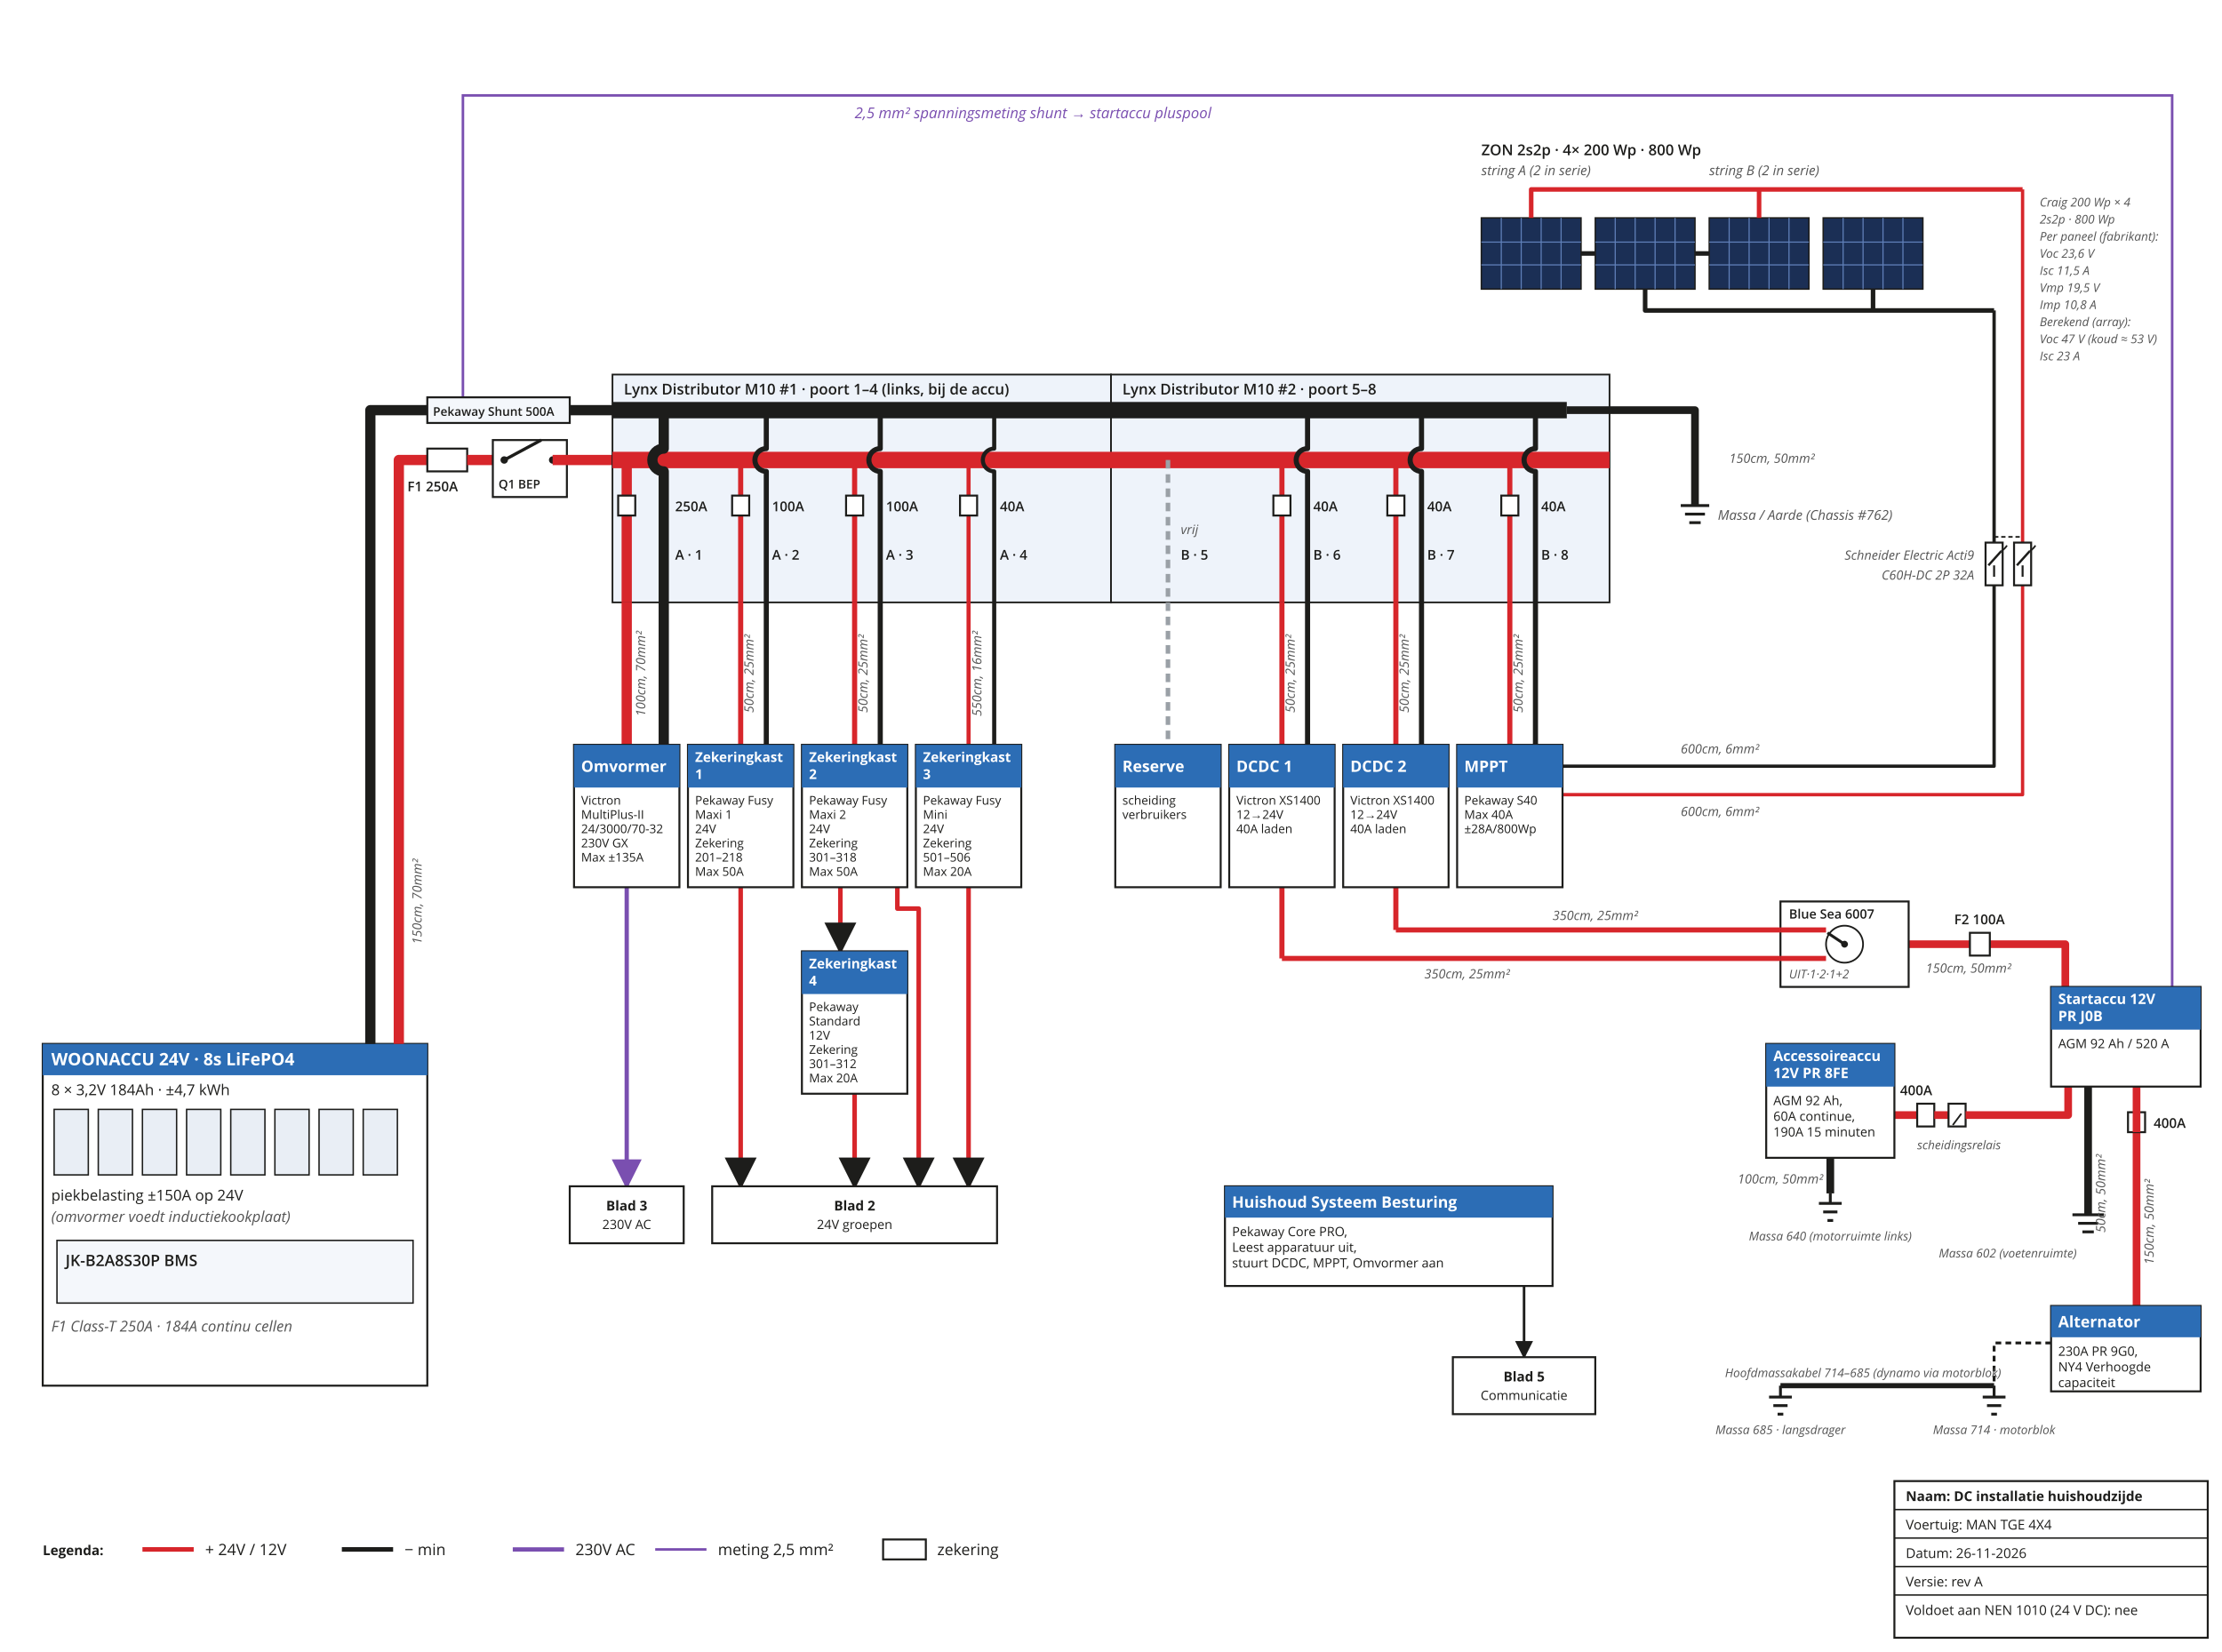
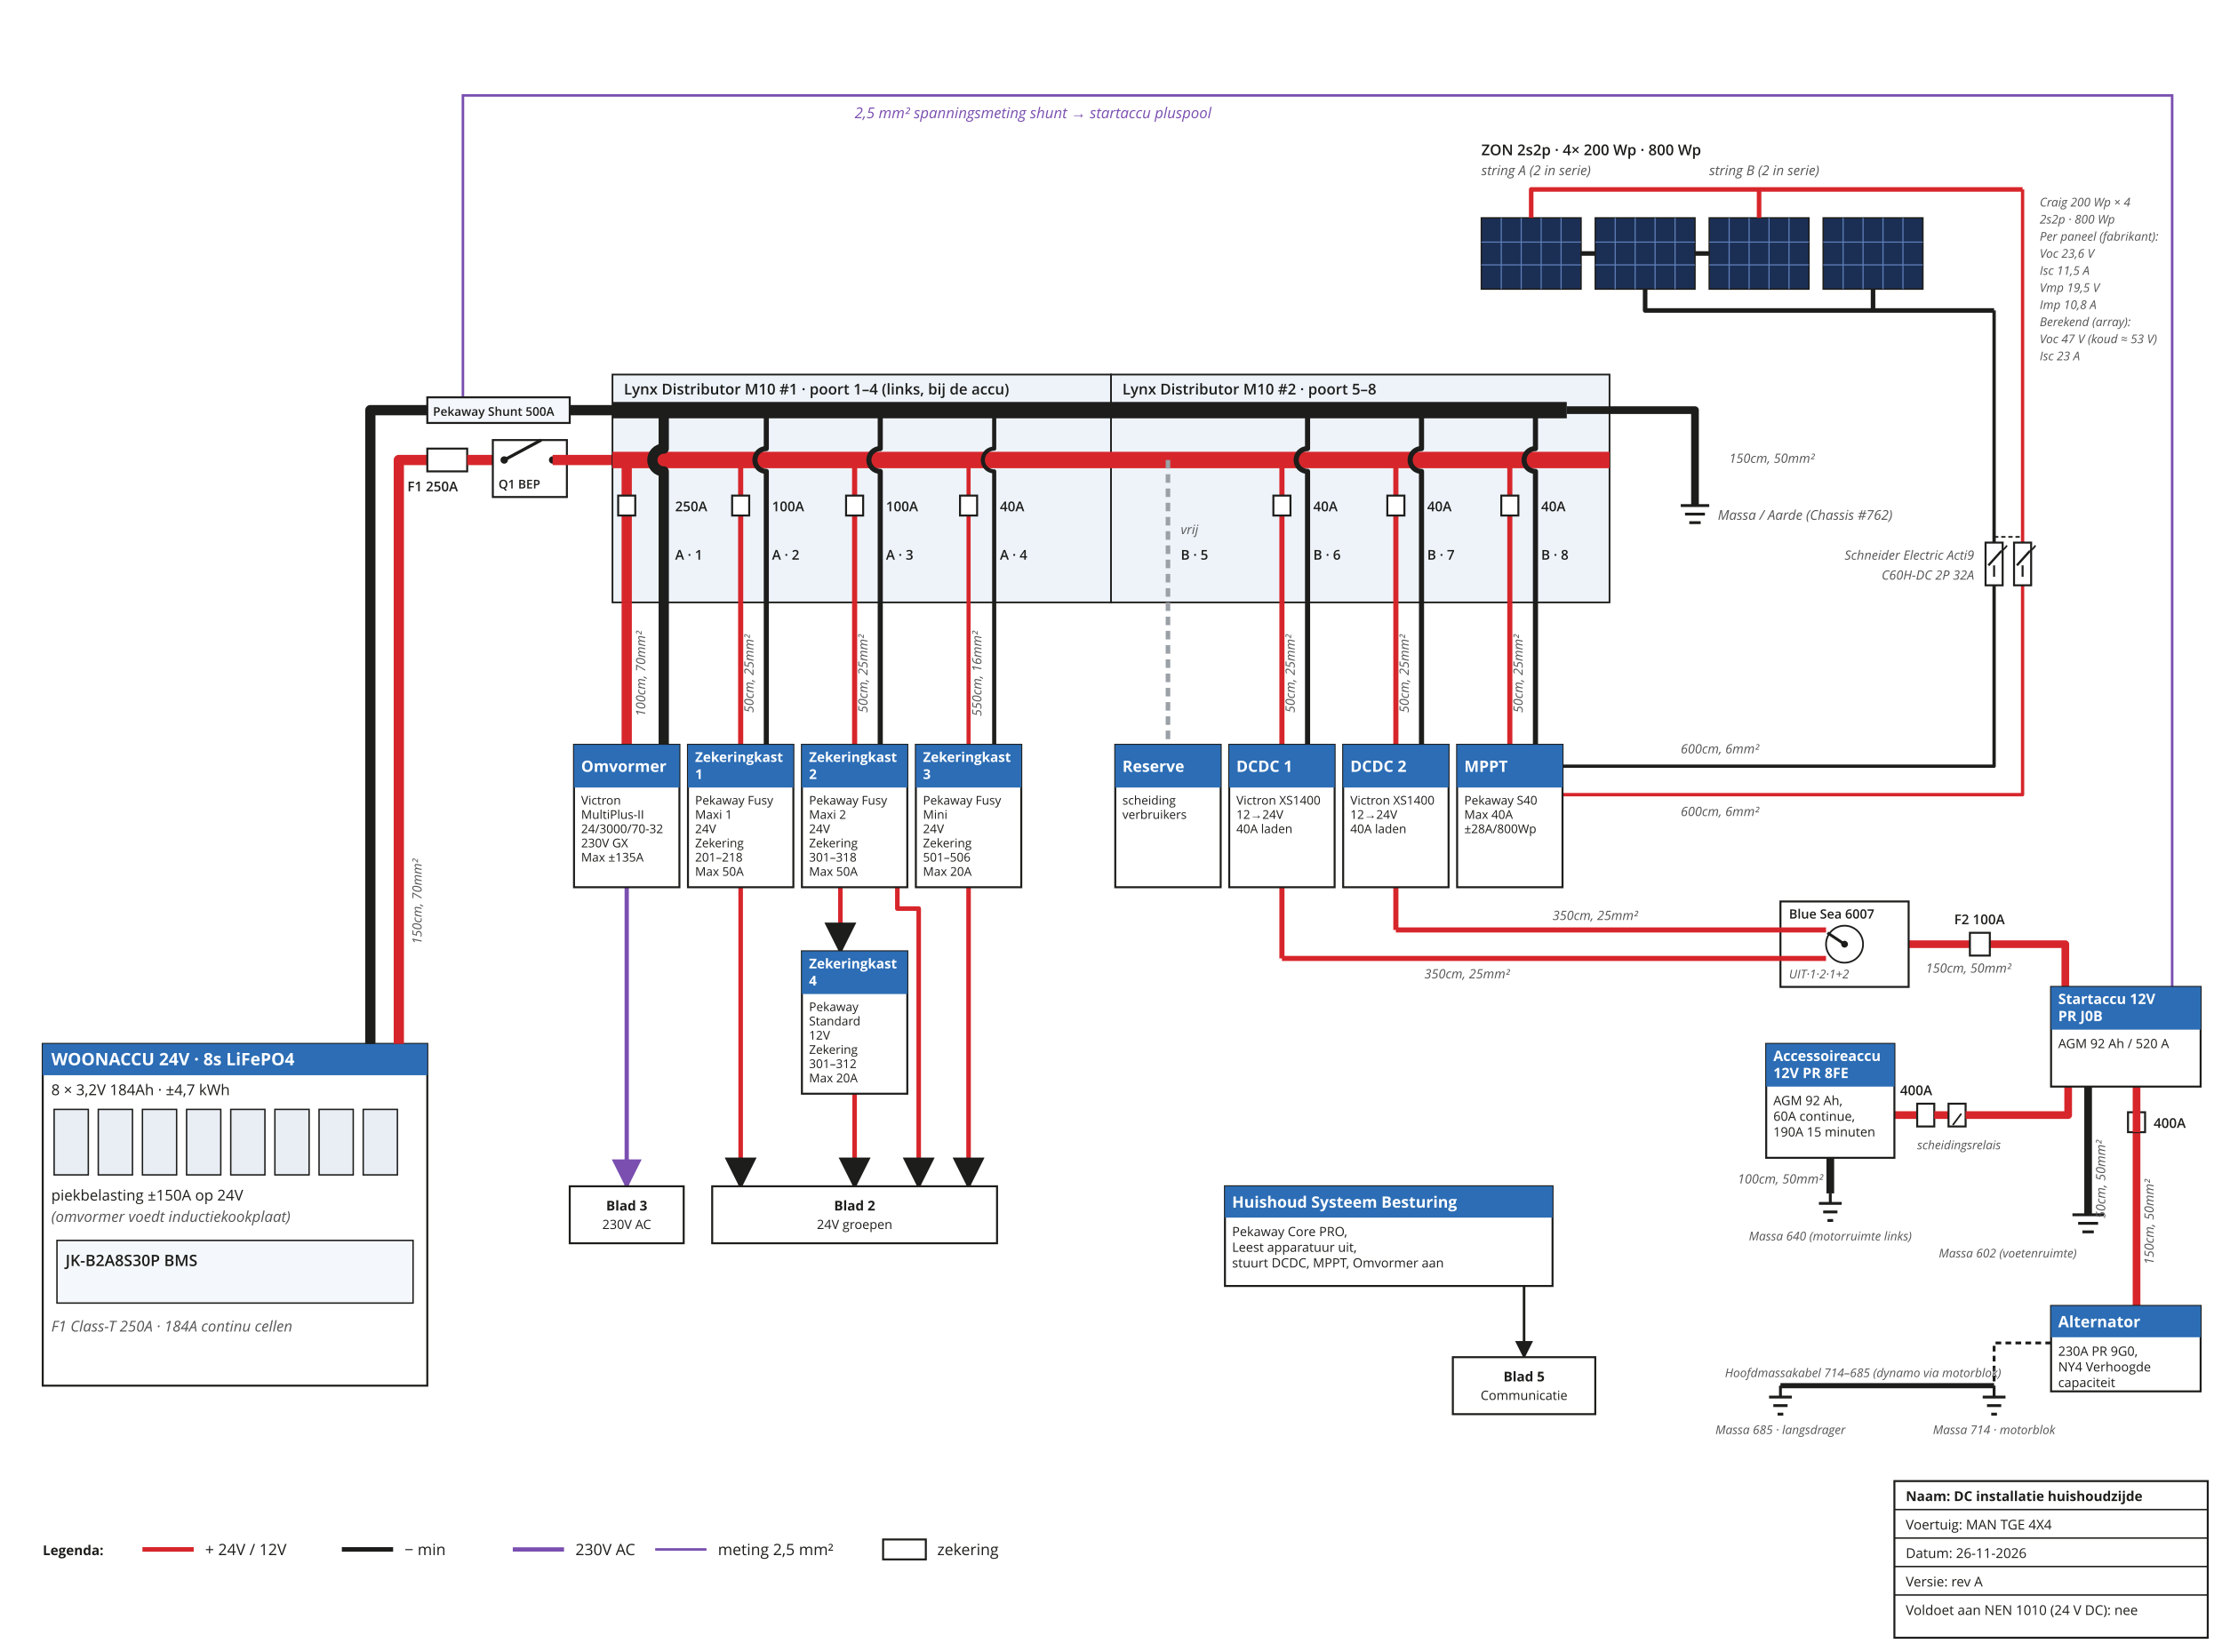
<svg xmlns="http://www.w3.org/2000/svg" viewBox="0 0 1560 1160" role="img" aria-label="Blad 1 energie en laden: woonaccu links onder, Lynx A en B midden met poorten 1 tot 8, zon 2s2p rechtsboven, 12V voertuigdelen rechts.">
  <rect width="100%" height="100%" fill="#fff" />
  <defs>
    <style>.p{stroke:#d7262b;stroke-width:3.2;fill:none;stroke-linejoin:round}
.n{stroke:#1d1d1b;stroke-width:3.2;fill:none;stroke-linejoin:round}
.ac{stroke:#7a4fb0;stroke-width:3;fill:none}
.box{fill:#fff;stroke:#1d1d1b;stroke-width:1.4}
.hd{fill:#2c6db5}
.ht{fill:#fff;font:700 12px 'Open Sans',Arial,sans-serif}
.bt{fill:#1d1d1b;font:400 11px 'Open Sans',Arial,sans-serif}
.lb{fill:#1d1d1b;font:600 11px 'Open Sans',Arial,sans-serif}
.cb{fill:#555;font:italic 400 10.5px 'Open Sans',Arial,sans-serif}
.fz{fill:#fff;stroke:#1d1d1b;stroke-width:1.4}
.fr{fill:#eef3fa;stroke:#1d1d1b;stroke-width:1.2}
.pv{fill:#1b2f55;stroke:#1d1d1b}
</style>
    <marker id="ar" viewBox="0 0 10 10" refX="9" refY="5" markerWidth="7" markerHeight="7" orient="auto-start-reverse">
      <path d="M0 0L10 5L0 10z" fill="#1d1d1b" />
    </marker>
    <marker id="arp" viewBox="0 0 10 10" refX="9" refY="5" markerWidth="7" markerHeight="7" orient="auto-start-reverse">
      <path d="M0 0L10 5L0 10z" fill="#7a4fb0" />
    </marker>
    <g id="pvp">
      <rect width="70" height="50" class="pv" />
      <path d="M0 17H70M0 33H70M14 0V50M28 0V50M42 0V50M56 0V50" stroke="#5f7fb8" stroke-width=".8" />
    </g>
  </defs>
  <g transform="translate(0,93)">
    <use href="#pvp" x="1040" y="60" />
    <use href="#pvp" x="1120" y="60" />
    <use href="#pvp" x="1200" y="60" />
    <use href="#pvp" x="1280" y="60" />
    <path d="M1110 85H1120" class="n" />
    <path d="M1190 85H1200" class="n" />
    <path d="M1075 60V40H1420" class="p" />
    <path d="M1155 110V125H1400" class="n" />
    <path d="M1235 60V40" class="p" />
    <path d="M1315 110V125" class="n" />
    <text x="1432" y="52" class="cb" style="font-size:8.5px">Craig 200 Wp × 4</text>
    <text x="1432" y="64" class="cb" style="font-size:8.5px">2s2p · 800 Wp</text>
    <text x="1432" y="76" class="cb" style="font-size:8.5px">Per paneel (fabrikant):</text>
    <text x="1432" y="88" class="cb" style="font-size:8.5px">Voc 23,6 V</text>
    <text x="1432" y="100" class="cb" style="font-size:8.5px">Isc 11,5 A</text>
    <text x="1432" y="112" class="cb" style="font-size:8.5px">Vmp 19,5 V</text>
    <text x="1432" y="124" class="cb" style="font-size:8.5px">Imp 10,8 A</text>
    <text x="1432" y="136" class="cb" style="font-size:8.5px">Berekend (array):</text>
    <text x="1432" y="148" class="cb" style="font-size:8.5px">Voc 47 V (koud ≈ 53 V)</text>
    <text x="1432" y="160" class="cb" style="font-size:8.5px">Isc 23 A</text>
    <text x="1040" y="30" class="cb" style="font-size:9.5px">string A (2 in serie)</text>
    <text x="1200" y="30" class="cb" style="font-size:9.5px">string B (2 in serie)</text>
    <text x="1040" y="16" class="lb" style="font-size:10.5px">ZON 2s2p · 4× 200 Wp · 800 Wp</text>
    <path d="M1420 40V465H1097" class="p" style="stroke-width:2.34" />
    <text x="1180" y="480" class="cb" style="font-size:9px">600cm, 6mm²</text>
    <path d="M1400 125V445H1097" class="n" style="stroke-width:2.34" />
    <text x="1180" y="436" class="cb" style="font-size:9px">600cm, 6mm²</text>
    <path d="M1400 284H1420" stroke="#1d1d1b" stroke-width="1.2" stroke-dasharray="3 2" />
    <rect x="1394" y="288" width="12" height="30" fill="#fff" stroke="#1d1d1b" stroke-width="1.4" />
    <path d="M1400 312V304" stroke="#1d1d1b" stroke-width="1.4" />
    <path d="M1396 304L1405 294" stroke="#1d1d1b" stroke-width="1.6" />
    <path d="M1405 294Q1408 292 1409 290" stroke="#1d1d1b" stroke-width="1.2" fill="none" />
    <rect x="1414" y="288" width="12" height="30" fill="#fff" stroke="#1d1d1b" stroke-width="1.4" />
    <path d="M1420 312V304" stroke="#1d1d1b" stroke-width="1.4" />
    <path d="M1416 304L1425 294" stroke="#1d1d1b" stroke-width="1.6" />
    <path d="M1425 294Q1428 292 1429 290" stroke="#1d1d1b" stroke-width="1.2" fill="none" />
    <path d="M1070 810V860" stroke="#1d1d1b" stroke-width="1.8" marker-end="url(#ar)" />
    <rect x="1020" y="860" width="100" height="40" class="box" />
    <text x="1070" y="877" text-anchor="middle" class="ht" style="font-size:9.5px;fill:#1d1d1b">Blad 5</text>
    <text x="1070" y="890" text-anchor="middle" class="bt" style="font-size:9px">Communicatie</text>
    <text x="1386" y="300" class="cb" style="font-size:9px" text-anchor="end">Schneider Electric Acti9</text>
    <text x="1386" y="314" class="cb" style="font-size:9px" text-anchor="end">C60H-DC 2P 32A</text>
    <path d="M325 187V-26H1525V600" stroke="#7a4fb0" stroke-width="1.8" fill="none" />
    <text x="600" y="-10" class="cb" style="fill:#7a4fb0">2,5 mm² spanningsmeting shunt → startaccu pluspool</text>
    <rect x="30" y="640" width="270" height="240" class="box" />
    <rect x="30" y="640" width="270" height="22" class="hd" />
    <text x="36" y="655" class="ht">WOONACCU 24V · 8s LiFePO4</text>
    <text x="36" y="676" class="bt" style="font-size:10.5px">8 × 3,2V 184Ah · ±4,7 kWh</text>
    <rect x="38" y="686" width="24" height="46" fill="#e9eef5" stroke="#1d1d1b" />
    <rect x="69" y="686" width="24" height="46" fill="#e9eef5" stroke="#1d1d1b" />
    <rect x="100" y="686" width="24" height="46" fill="#e9eef5" stroke="#1d1d1b" />
    <rect x="131" y="686" width="24" height="46" fill="#e9eef5" stroke="#1d1d1b" />
    <rect x="162" y="686" width="24" height="46" fill="#e9eef5" stroke="#1d1d1b" />
    <rect x="193" y="686" width="24" height="46" fill="#e9eef5" stroke="#1d1d1b" />
    <rect x="224" y="686" width="24" height="46" fill="#e9eef5" stroke="#1d1d1b" />
    <rect x="255" y="686" width="24" height="46" fill="#e9eef5" stroke="#1d1d1b" />
    <text x="36" y="750" class="bt" style="font-size:10.5px">piekbelasting ±150A op 24V</text>
    <text x="36" y="765" class="cb">(omvormer voedt inductiekookplaat)</text>
    <rect x="40" y="778" width="250" height="44" fill="#f4f7fb" stroke="#1d1d1b" />
    <text x="46" y="796" class="lb">JK-B2A8S30P BMS</text>
    <text x="36" y="842" class="cb">F1 Class-T 250A · 184A continu cellen</text>
    <path d="M260 640V195H300" class="n" style="stroke-width:7.2" />
    <path d="M280 640V230H300" class="p" style="stroke-width:7.2" />
    <text transform="translate(296,540) rotate(-90)" text-anchor="middle" class="cb" style="font-size:9px">150cm, 70mm²</text>
    <path d="M400 195H430" class="n" style="stroke-width:7.2" />
    <rect x="300" y="186" width="100" height="18" class="box" style="fill:#f4f7fb" />
    <text x="304" y="199" class="lb" style="font-size:8.5px">Pekaway Shunt 500A</text>
    <rect x="300" y="222" width="28" height="16" class="fz" />
    <text x="286" y="252" class="lb" style="font-size:9.5px">F1 250A</text>
    <path d="M328 230H346" class="p" style="stroke-width:7.2" />
    <rect x="346" y="216" width="52" height="40" fill="none" stroke="#1d1d1b" stroke-width="1.4" />
    <circle cx="354" cy="230" r="2.6" fill="#1d1d1b" />
    <circle cx="388" cy="230" r="2.6" fill="#1d1d1b" />
    <path d="M354 230L380 216" stroke="#1d1d1b" stroke-width="2.2" />
    <path d="M388 230H430" class="p" style="stroke-width:7.2" />
    <text x="350" y="250" class="lb" style="font-size:8.5px">Q1 BEP</text>
    <rect x="430" y="170" width="350" height="160" class="fr" />
    <text x="438" y="184" class="lb" style="font-size:10.5px">Lynx Distributor M10 #1 · poort 1–4 (links, bij de accu)</text>
    <rect x="780" y="170" width="350" height="160" class="fr" />
    <text x="788" y="184" class="lb" style="font-size:10.5px">Lynx Distributor M10 #2 · poort 5–8</text>
    <path d="M430 195H1100" class="n" style="stroke-width:11.5" />
    <path d="M430 230H1130" class="p" style="stroke-width:11.5" />
    <path d="M1100 195H1190V262" class="n" style="stroke-width:5.4" />
    <text x="1214" y="232" class="cb" style="font-size:9px">150cm, 50mm²</text>
    <path d="M1180 262H1200M1183 268H1197M1186 274H1194" stroke="#1d1d1b" stroke-width="2" />
    <text x="1206" y="272" class="cb" style="font-size:9.5px">Massa / Aarde (Chassis #762)</text>
    <path d="M466 430V238a8 8 0 0 1 0-16V195" class="n" style="stroke-width:7.2" />
    <path d="M538 430V238a8 8 0 0 1 0-16V195" class="n" style="stroke-width:3.6" />
    <path d="M618 430V238a8 8 0 0 1 0-16V195" class="n" style="stroke-width:3.6" />
    <path d="M698 430V238a8 8 0 0 1 0-16V195" class="n" style="stroke-width:2.88" />
    <path d="M918 430V238a8 8 0 0 1 0-16V195" class="n" style="stroke-width:3.6" />
    <path d="M998 430V238a8 8 0 0 1 0-16V195" class="n" style="stroke-width:3.6" />
    <path d="M1078 430V238a8 8 0 0 1 0-16V195" class="n" style="stroke-width:3.6" />
    <path d="M440 230V330" class="p" style="stroke-width:7.2" />
    <rect x="434" y="255" width="12" height="14" class="fz" />
    <text x="474" y="266" class="lb" style="font-size:9.5px">250A</text>
    <text x="474" y="300" class="lb" style="font-size:9.5px">A · 1</text>
    <path d="M440 330V430" class="p" style="stroke-width:7.2" />
    <path d="M520 230V330" class="p" style="stroke-width:3.6" />
    <rect x="514" y="255" width="12" height="14" class="fz" />
    <text x="542" y="266" class="lb" style="font-size:9.5px">100A</text>
    <text x="542" y="300" class="lb" style="font-size:9.5px">A · 2</text>
    <path d="M520 330V430" class="p" style="stroke-width:3.6" />
    <path d="M600 230V330" class="p" style="stroke-width:3.6" />
    <rect x="594" y="255" width="12" height="14" class="fz" />
    <text x="622" y="266" class="lb" style="font-size:9.5px">100A</text>
    <text x="622" y="300" class="lb" style="font-size:9.5px">A · 3</text>
    <path d="M600 330V430" class="p" style="stroke-width:3.6" />
    <path d="M680 230V330" class="p" style="stroke-width:2.88" />
    <rect x="674" y="255" width="12" height="14" class="fz" />
    <text x="702" y="266" class="lb" style="font-size:9.5px">40A</text>
    <text x="702" y="300" class="lb" style="font-size:9.5px">A · 4</text>
    <path d="M680 330V430" class="p" style="stroke-width:2.88" />
    <path d="M820 230V330" class="p" style="stroke:#9aa0a6;stroke-dasharray:6 4" />
    <text x="829" y="282" class="cb" style="font-size:9px">vrij</text>
    <text x="829" y="300" class="lb" style="font-size:9.5px">B · 5</text>
    <path d="M820 330V430" class="p" style="stroke:#9aa0a6;stroke-dasharray:6 4" />
    <path d="M900 230V330" class="p" style="stroke-width:3.6" />
    <rect x="894" y="255" width="12" height="14" class="fz" />
    <text x="922" y="266" class="lb" style="font-size:9.5px">40A</text>
    <text x="922" y="300" class="lb" style="font-size:9.5px">B · 6</text>
    <path d="M900 330V430" class="p" style="stroke-width:3.6" />
    <path d="M980 230V330" class="p" style="stroke-width:3.6" />
    <rect x="974" y="255" width="12" height="14" class="fz" />
    <text x="1002" y="266" class="lb" style="font-size:9.5px">40A</text>
    <text x="1002" y="300" class="lb" style="font-size:9.5px">B · 7</text>
    <path d="M980 330V430" class="p" style="stroke-width:3.6" />
    <path d="M1060 230V330" class="p" style="stroke-width:3.6" />
    <rect x="1054" y="255" width="12" height="14" class="fz" />
    <text x="1082" y="266" class="lb" style="font-size:9.5px">40A</text>
    <text x="1082" y="300" class="lb" style="font-size:9.5px">B · 8</text>
    <path d="M1060 330V430" class="p" style="stroke-width:3.6" />
    <path d="M440 530V740" class="ac" marker-end="url(#arp)" />
    <path d="M520 530V740" class="p" marker-end="url(#ar)" />
    <path d="M630 530V545H645V740" class="p" marker-end="url(#ar)" />
    <path d="M590 530V575" class="p" marker-end="url(#ar)" />
    <path d="M600 675V740" class="p" marker-end="url(#ar)" />
    <path d="M680 530V740" class="p" marker-end="url(#ar)" />
    <path d="M1450 600V570H1340" class="p" style="stroke-width:5.4" />
    <rect x="1383" y="562" width="14" height="16" class="fz" />
    <text x="1372" y="556" class="lb" style="font-size:9.5px">F2 100A</text>
    <text x="1352" y="590" class="cb" style="font-size:9px">150cm, 50mm²</text>
    <rect x="1250" y="540" width="90" height="60" class="box" />
    <circle cx="1295" cy="570" r="13" fill="#fff" stroke="#1d1d1b" stroke-width="1.2" />
    <circle cx="1295" cy="570" r="2.4" fill="#1d1d1b" />
    <path d="M1295 570L1283 562" stroke="#1d1d1b" stroke-width="2" />
    <text x="1256" y="552" class="lb" style="font-size:9px">Blue Sea 6007</text>
    <text x="1256" y="594" class="cb" style="font-size:8.5px">UIT·1·2·1+2</text>
    <path d="M1250 560H1282" class="p" style="stroke-width:3.6" />
    <path d="M1250 580H1282" class="p" style="stroke-width:3.6" />
    <path d="M980 560V530" class="p" style="stroke-width:3.6" />
    <path d="M980 560H1250" class="p" style="stroke-width:3.6" />
    <path d="M900 580V530" class="p" style="stroke-width:3.6" />
    <path d="M900 580H1250" class="p" style="stroke-width:3.6" />
    <text x="1090" y="553" class="cb" style="font-size:9px">350cm, 25mm²</text>
    <text x="1000" y="594" class="cb" style="font-size:9px">350cm, 25mm²</text>
    <path d="M1330 690H1346" class="p" style="stroke-width:5.4" />
    <rect x="1346" y="682" width="12" height="16" class="fz" />
    <text x="1334" y="676" class="lb" style="font-size:9.5px">400A</text>
    <path d="M1358 690H1368" class="p" style="stroke-width:5.4" />
    <rect x="1368" y="682" width="12" height="16" class="fz" />
    <path d="M1371 697L1377 689" stroke="#1d1d1b" stroke-width="1.2" />
    <text x="1346" y="714" class="cb" style="font-size:8.5px">scheidingsrelais</text>
    <path d="M1380 690H1452V670" class="p" style="stroke-width:5.4" />
    <path d="M1466 670V760" class="n" style="stroke-width:5.4" />
    <path d="M1455 760H1477M1459 766H1473M1462 772H1470" stroke="#1d1d1b" stroke-width="2" />
    <text x="1458" y="790" text-anchor="end" class="cb" style="font-size:8.5px">Massa 602 (voetenruimte)</text>
    <path d="M1440 850H1400V880" stroke="#1d1d1b" stroke-width="2" stroke-dasharray="4 3" fill="none" />
    <path d="M1400 880H1250" class="n" style="stroke-width:3.6" />
    <text x="1308" y="874" text-anchor="middle" class="cb" style="font-size:8.5px">Hoofdmassakabel 714–685 (dynamo via motorblok)</text>
    <path d="M1400 880V888M1392 888H1408M1395 894H1405M1398 900H1402" stroke="#1d1d1b" stroke-width="2" />
    <text x="1400" y="914" text-anchor="middle" class="cb" style="font-size:8.5px">Massa 714 · motorblok</text>
    <path d="M1250 880V888M1242 888H1258M1245 894H1255M1248 900H1252" stroke="#1d1d1b" stroke-width="2" />
    <text x="1250" y="914" text-anchor="middle" class="cb" style="font-size:8.5px">Massa 685 · langsdrager</text>
    <path d="M1285 720V745" class="n" style="stroke-width:5.4" />
    <path d="M1285 745V752M1277 752H1293M1280 758H1290M1283 764H1287" stroke="#1d1d1b" stroke-width="2" />
    <text x="1280" y="738" text-anchor="end" class="cb" style="font-size:9px">100cm, 50mm²</text>
    <text x="1285" y="778" text-anchor="middle" class="cb" style="font-size:8.5px">Massa 640 (motorruimte links)</text>
    <path d="M1500 824V688" class="p" style="stroke-width:5.4" />
    <rect x="1494" y="688" width="12" height="14" class="fz" />
    <path d="M1500 702V670" class="p" style="stroke-width:5.4" />
    <text x="1512" y="699" class="lb" style="font-size:9.5px">400A</text>
-     <text transform="translate(1478,745) rotate(-90)" text-anchor="middle" class="cb" style="font-size:9px">50cm, 50mm²</text>
+     <text transform="translate(1478,735) rotate(-90)" text-anchor="middle" class="cb" style="font-size:9px">50cm, 50mm²</text>
    <text transform="translate(1512,765) rotate(-90)" text-anchor="middle" class="cb" style="font-size:9px">150cm, 50mm²</text>
    <g transform="translate(30,987)">
      <text x="0" y="12" class="bt" style="font-size:9.5px;font-weight:700;fill:#1d1d1b">Legenda:</text>
      <g transform="translate(70,0)">
        <path d="M0 8H36" class="p" />
        <text x="44" y="12" class="bt">+ 24V / 12V</text>
        <path d="M140 8H176" class="n" />
        <text x="184" y="12" class="bt">− min</text>
        <path d="M260 8H296" class="ac" />
        <text x="304" y="12" class="bt">230V AC</text>
        <path d="M360 8H396" stroke="#7a4fb0" stroke-width="1.8" />
        <text x="404" y="12" class="bt">meting 2,5 mm²</text>
        <rect x="520" y="1" width="30" height="14" class="fz" />
        <text x="558" y="12" class="bt">zekering</text>
      </g>
    </g>
    <rect x="403" y="430" width="74" height="100" class="box" />
    <rect x="403" y="430" width="74" height="30" class="hd" />
    <text x="408" y="449" class="ht" style="font-size:11px">Omvormer</text>
    <text x="408" y="472" class="bt" style="font-size:8.5px">Victron</text>
    <text x="408" y="482" class="bt" style="font-size:8.5px">MultiPlus-II</text>
    <text x="408" y="492" class="bt" style="font-size:8.5px">24/3000/70-32</text>
    <text x="408" y="502" class="bt" style="font-size:8.5px">230V GX</text>
    <text x="408" y="512" class="bt" style="font-size:8.5px">Max ±135A</text>
    <rect x="483" y="430" width="74" height="100" class="box" />
    <rect x="483" y="430" width="74" height="30" class="hd" />
    <text x="488" y="442" class="ht" style="font-size:9.5px">Zekeringkast</text>
    <text x="488" y="454" class="ht" style="font-size:9.5px">1</text>
    <text x="488" y="472" class="bt" style="font-size:8.5px">Pekaway Fusy</text>
    <text x="488" y="482" class="bt" style="font-size:8.5px">Maxi 1</text>
    <text x="488" y="492" class="bt" style="font-size:8.5px">24V</text>
    <text x="488" y="502" class="bt" style="font-size:8.5px">Zekering</text>
    <text x="488" y="512" class="bt" style="font-size:8.5px">201–218</text>
    <text x="488" y="522" class="bt" style="font-size:8.5px">Max 50A</text>
    <rect x="563" y="430" width="74" height="100" class="box" />
    <rect x="563" y="430" width="74" height="30" class="hd" />
    <text x="568" y="442" class="ht" style="font-size:9.5px">Zekeringkast</text>
    <text x="568" y="454" class="ht" style="font-size:9.5px">2</text>
    <text x="568" y="472" class="bt" style="font-size:8.5px">Pekaway Fusy</text>
    <text x="568" y="482" class="bt" style="font-size:8.5px">Maxi 2</text>
    <text x="568" y="492" class="bt" style="font-size:8.5px">24V</text>
    <text x="568" y="502" class="bt" style="font-size:8.5px">Zekering</text>
    <text x="568" y="512" class="bt" style="font-size:8.5px">301–318</text>
    <text x="568" y="522" class="bt" style="font-size:8.5px">Max 50A</text>
    <rect x="563" y="575" width="74" height="100" class="box" />
    <rect x="563" y="575" width="74" height="30" class="hd" />
    <text x="568" y="587" class="ht" style="font-size:9.5px">Zekeringkast</text>
    <text x="568" y="599" class="ht" style="font-size:9.5px">4</text>
    <text x="568" y="617" class="bt" style="font-size:8.5px">Pekaway</text>
    <text x="568" y="627" class="bt" style="font-size:8.5px">Standard</text>
    <text x="568" y="637" class="bt" style="font-size:8.5px">12V</text>
    <text x="568" y="647" class="bt" style="font-size:8.5px">Zekering</text>
    <text x="568" y="657" class="bt" style="font-size:8.5px">301–312</text>
    <text x="568" y="667" class="bt" style="font-size:8.5px">Max 20A</text>
    <rect x="643" y="430" width="74" height="100" class="box" />
    <rect x="643" y="430" width="74" height="30" class="hd" />
    <text x="648" y="442" class="ht" style="font-size:9.5px">Zekeringkast</text>
    <text x="648" y="454" class="ht" style="font-size:9.5px">3</text>
    <text x="648" y="472" class="bt" style="font-size:8.5px">Pekaway Fusy</text>
    <text x="648" y="482" class="bt" style="font-size:8.5px">Mini</text>
    <text x="648" y="492" class="bt" style="font-size:8.5px">24V</text>
    <text x="648" y="502" class="bt" style="font-size:8.5px">Zekering</text>
    <text x="648" y="512" class="bt" style="font-size:8.5px">501–506</text>
    <text x="648" y="522" class="bt" style="font-size:8.5px">Max 20A</text>
    <rect x="783" y="430" width="74" height="100" class="box" />
    <rect x="783" y="430" width="74" height="30" class="hd" />
    <text x="788" y="449" class="ht" style="font-size:11px">Reserve</text>
    <text x="788" y="472" class="bt" style="font-size:8.5px">scheiding</text>
    <text x="788" y="482" class="bt" style="font-size:8.5px">verbruikers</text>
    <rect x="863" y="430" width="74" height="100" class="box" />
    <rect x="863" y="430" width="74" height="30" class="hd" />
    <text x="868" y="449" class="ht" style="font-size:11px">DCDC 1</text>
    <text x="868" y="472" class="bt" style="font-size:8.5px">Victron XS1400</text>
    <text x="868" y="482" class="bt" style="font-size:8.5px">12→24V</text>
    <text x="868" y="492" class="bt" style="font-size:8.5px">40A laden</text>
    <rect x="943" y="430" width="74" height="100" class="box" />
    <rect x="943" y="430" width="74" height="30" class="hd" />
    <text x="948" y="449" class="ht" style="font-size:11px">DCDC 2</text>
    <text x="948" y="472" class="bt" style="font-size:8.5px">Victron XS1400</text>
    <text x="948" y="482" class="bt" style="font-size:8.5px">12→24V</text>
    <text x="948" y="492" class="bt" style="font-size:8.5px">40A laden</text>
    <rect x="1023" y="430" width="74" height="100" class="box" />
    <rect x="1023" y="430" width="74" height="30" class="hd" />
    <text x="1028" y="449" class="ht" style="font-size:11px">MPPT</text>
    <text x="1028" y="472" class="bt" style="font-size:8.5px">Pekaway S40</text>
    <text x="1028" y="482" class="bt" style="font-size:8.5px">Max 40A</text>
    <text x="1028" y="492" class="bt" style="font-size:8.5px">±28A/800Wp</text>
    <text transform="translate(453,380) rotate(-90)" text-anchor="middle" class="cb" style="font-size:9px">100cm, 70mm²</text>
    <text transform="translate(529,380) rotate(-90)" text-anchor="middle" class="cb" style="font-size:9px">50cm, 25mm²</text>
    <text transform="translate(609,380) rotate(-90)" text-anchor="middle" class="cb" style="font-size:9px">50cm, 25mm²</text>
    <text transform="translate(689,380) rotate(-90)" text-anchor="middle" class="cb" style="font-size:9px">550cm, 16mm²</text>
    <text transform="translate(909,380) rotate(-90)" text-anchor="middle" class="cb" style="font-size:9px">50cm, 25mm²</text>
    <text transform="translate(989,380) rotate(-90)" text-anchor="middle" class="cb" style="font-size:9px">50cm, 25mm²</text>
    <text transform="translate(1069,380) rotate(-90)" text-anchor="middle" class="cb" style="font-size:9px">50cm, 25mm²</text>
    <rect x="400" y="740" width="80" height="40" class="box" />
    <text x="440" y="757" text-anchor="middle" class="ht" style="font-size:9.5px;fill:#1d1d1b">Blad 3</text>
    <text x="440" y="770" text-anchor="middle" class="bt" style="font-size:9px">230V AC</text>
    <rect x="500" y="740" width="200" height="40" class="box" />
    <text x="600" y="757" text-anchor="middle" class="ht" style="font-size:9.5px;fill:#1d1d1b">Blad 2</text>
    <text x="600" y="770" text-anchor="middle" class="bt" style="font-size:9px">24V groepen</text>
    <rect x="1440" y="600" width="105" height="70" class="box" />
    <rect x="1440" y="600" width="105" height="30" class="hd" />
    <text x="1445" y="612" class="ht" style="font-size:10px">Startaccu 12V</text>
    <text x="1445" y="624" class="ht" style="font-size:10px">PR J0B</text>
    <text x="1445" y="643" class="bt" style="font-size:9px">AGM 92 Ah / 520 A</text>
    <rect x="1240" y="640" width="90" height="80" class="box" />
    <rect x="1240" y="640" width="90" height="30" class="hd" />
    <text x="1245" y="652" class="ht" style="font-size:10px">Accessoireaccu</text>
    <text x="1245" y="664" class="ht" style="font-size:10px">12V PR 8FE</text>
    <text x="1245" y="683" class="bt" style="font-size:9px">AGM 92 Ah,</text>
    <text x="1245" y="694" class="bt" style="font-size:9px">60A continue,</text>
    <text x="1245" y="705" class="bt" style="font-size:9px">190A 15 minuten</text>
    <rect x="1440" y="824" width="105" height="60" class="box" />
    <rect x="1440" y="824" width="105" height="22" class="hd" />
    <text x="1445" y="839" class="ht" style="font-size:11px">Alternator</text>
    <text x="1445" y="859" class="bt" style="font-size:9px">230A PR 9G0,</text>
    <text x="1445" y="870" class="bt" style="font-size:9px">NY4 Verhoogde</text>
    <text x="1445" y="881" class="bt" style="font-size:9px">capaciteit</text>
    <rect x="860" y="740" width="230" height="70" class="box" />
    <rect x="860" y="740" width="230" height="22" class="hd" />
    <text x="865" y="755" class="ht" style="font-size:11px">Huishoud Systeem Besturing</text>
    <text x="865" y="775" class="bt" style="font-size:9px">Pekaway Core PRO,</text>
    <text x="865" y="786" class="bt" style="font-size:9px">Leest apparatuur uit,</text>
    <text x="865" y="797" class="bt" style="font-size:9px">stuurt DCDC, MPPT, Omvormer aan</text>
  </g>
  <g font-family="Open Sans,Arial,sans-serif">
    <rect x="1330" y="1040" width="220" height="110" fill="#fff" stroke="#1d1d1b" stroke-width="1.4" />
    <path d="M1330 1060H1550M1330 1080H1550M1330 1100H1550M1330 1120H1550" stroke="#1d1d1b" stroke-width="1" />
    <text x="1338" y="1054" font-size="9.5" font-weight="700" fill="#1d1d1b">Naam: DC installatie huishoudzijde</text>
    <text x="1338" y="1074" font-size="9.5" fill="#1d1d1b">Voertuig: MAN TGE 4X4</text>
    <text x="1338" y="1094" font-size="9.5" fill="#1d1d1b">Datum: 26-11-2026</text>
    <text x="1338" y="1114" font-size="9.5" fill="#1d1d1b">Versie: rev A</text>
    <text x="1338" y="1134" font-size="9.5" fill="#1d1d1b">Voldoet aan NEN 1010 (24 V DC): nee</text>
  </g>
</svg>
